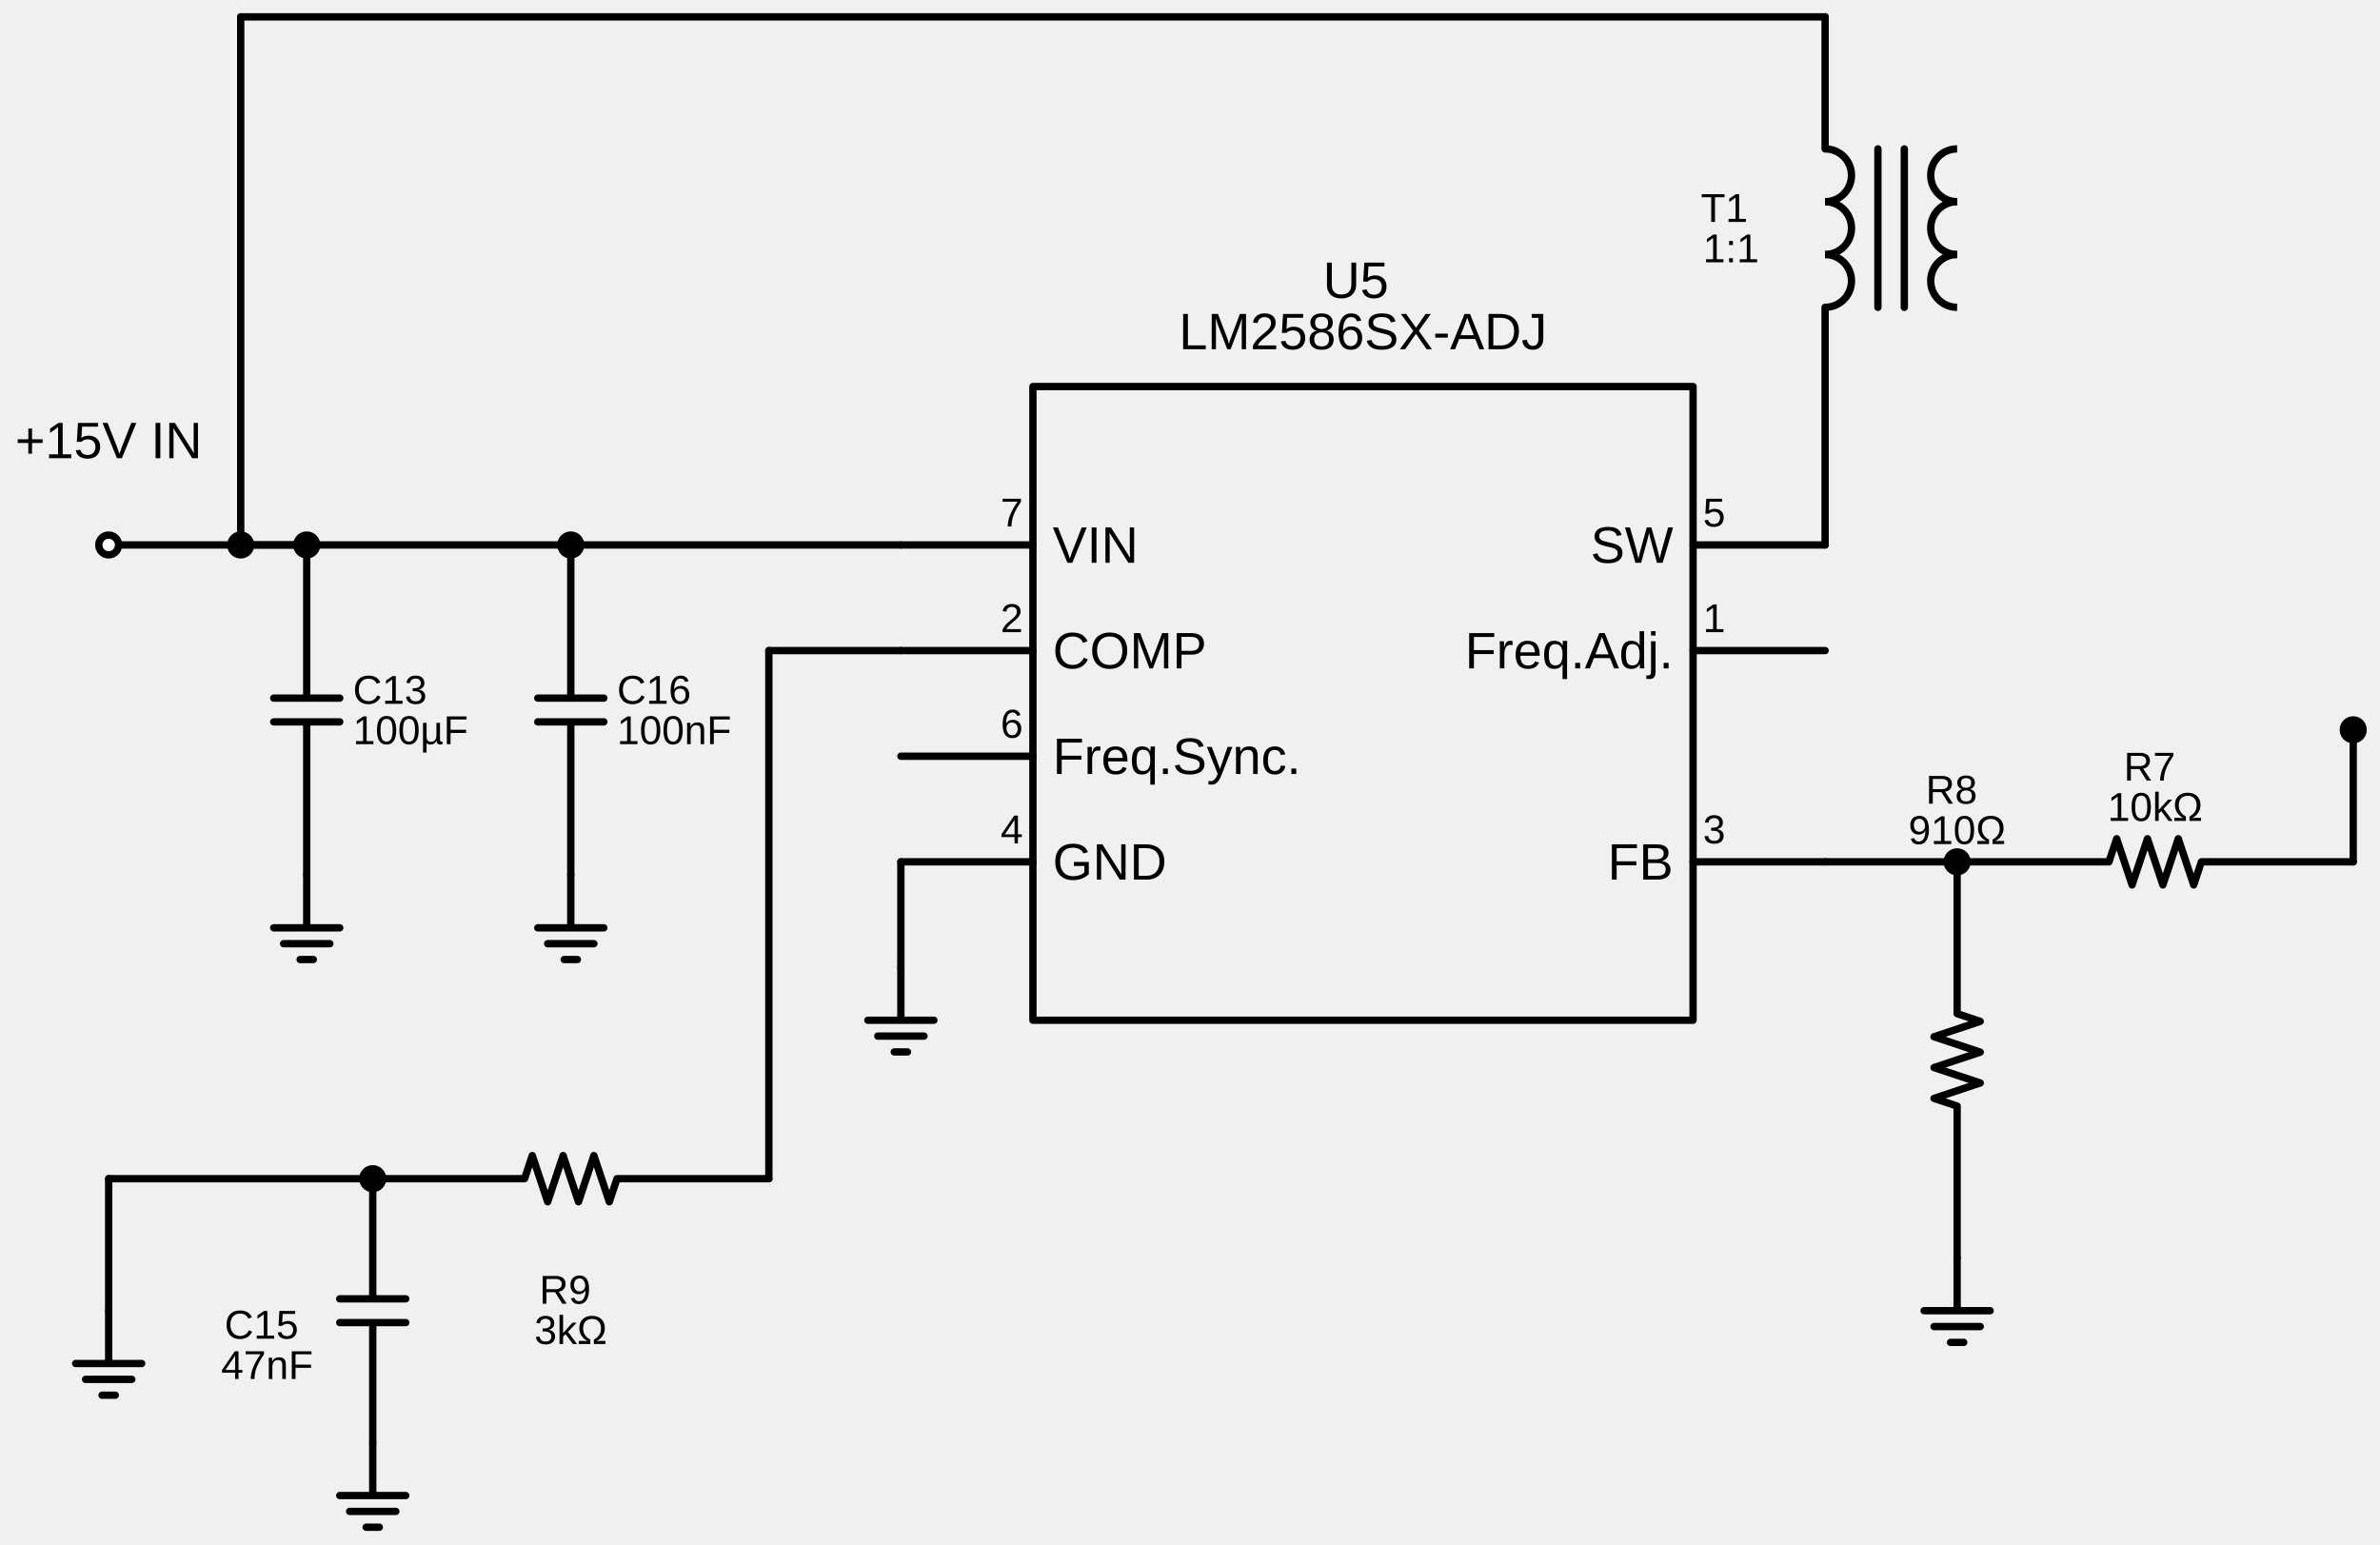
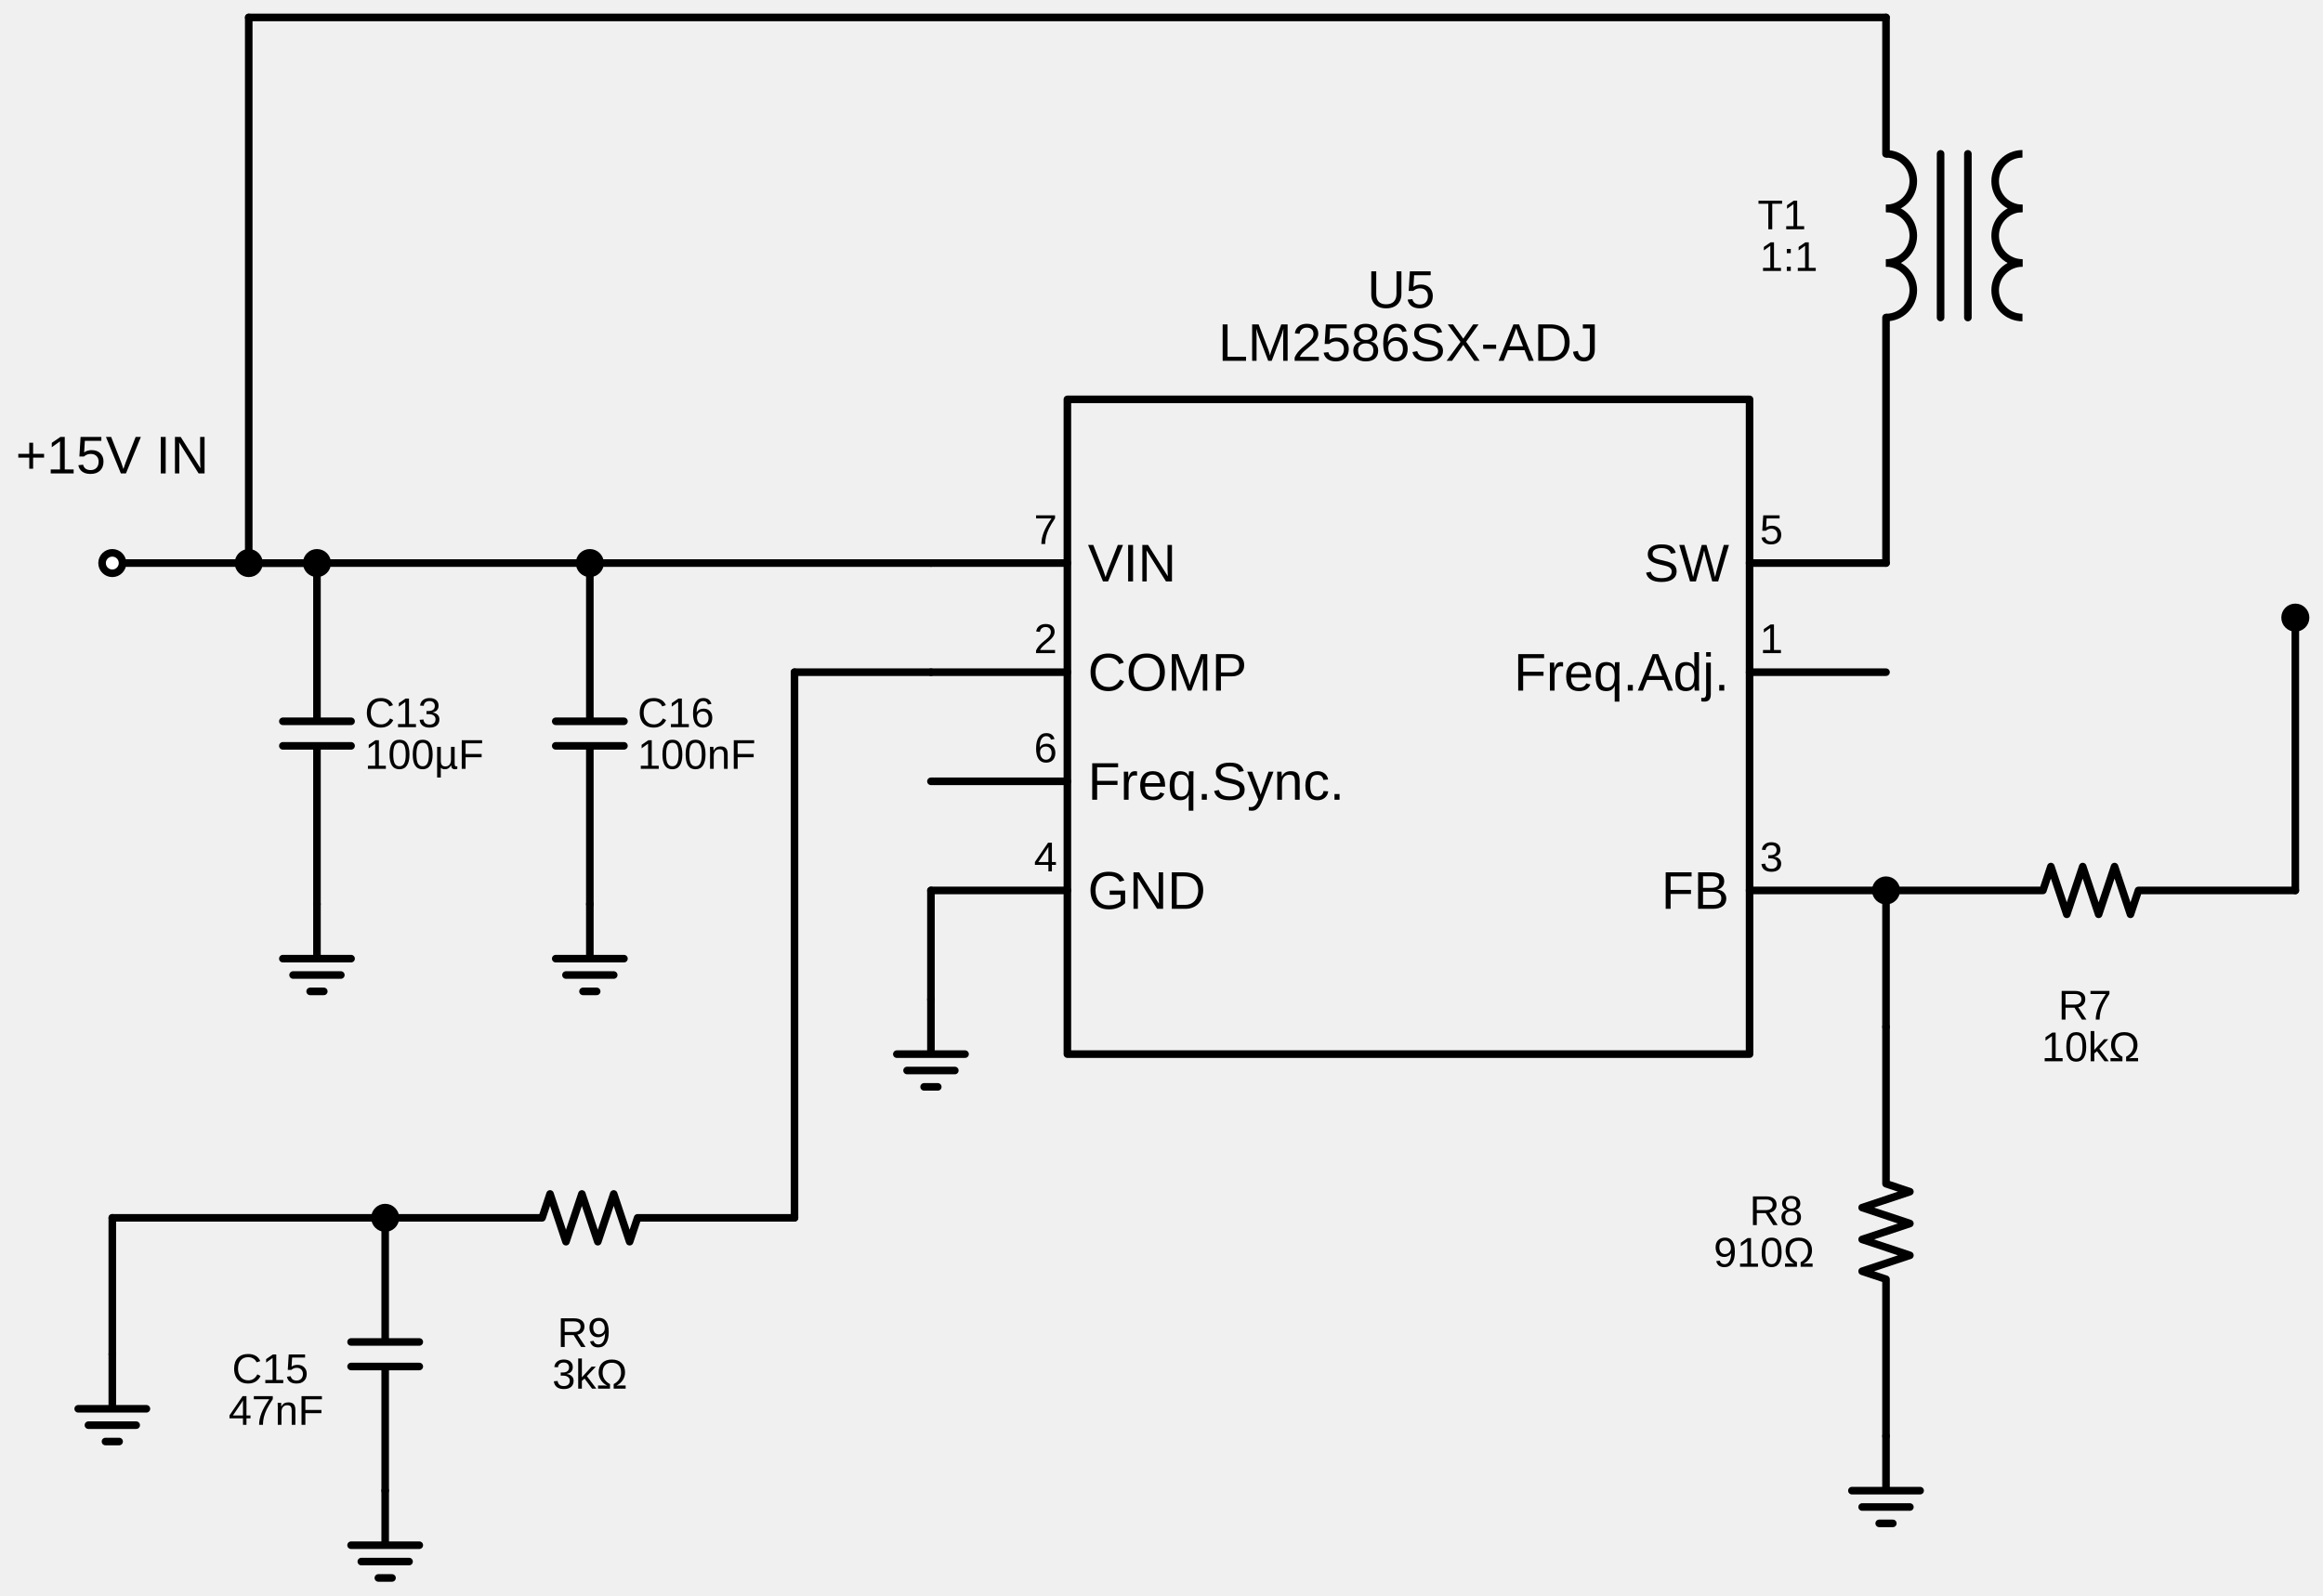
- <svg xmlns="http://www.w3.org/2000/svg" xml:lang="en" height="421.04pt" width="648.932pt" viewBox="-29.632 -148.6 648.932 421.04">
+ <svg xmlns="http://www.w3.org/2000/svg" xml:lang="en" height="421.04pt" width="612.932pt" viewBox="-29.632 -148.6 612.932 421.04">
  <path d="M 468.0 -79.2 a 7.2 7.2 0 1 1 0.0 14.4" style="stroke:black;fill:none;stroke-width:2.0;stroke-dasharray:-;" />
  <path d="M 468.0 -93.6 a 7.2 7.2 0 1 1 0.0 14.4" style="stroke:black;fill:none;stroke-width:2.0;stroke-dasharray:-;" />
  <path d="M 468.0 -108.0 a 7.2 7.2 0 1 1 0.0 14.4" style="stroke:black;fill:none;stroke-width:2.0;stroke-dasharray:-;" />
  <path d="M 504.0 -64.8 a 7.2 7.2 0 1 1 0.0 -14.4" style="stroke:black;fill:none;stroke-width:2.0;stroke-dasharray:-;" />
  <path d="M 504.0 -79.2 a 7.2 7.2 0 1 1 0.0 -14.4" style="stroke:black;fill:none;stroke-width:2.0;stroke-dasharray:-;" />
  <path d="M 504.0 -93.6 a 7.2 7.2 0 1 1 0.0 -14.4" style="stroke:black;fill:none;stroke-width:2.0;stroke-dasharray:-;" />
  <path d="M 252.0,129.6 L 432.0,129.6 L 432.0,-43.2 L 252.0,-43.2 L 252.0,129.6" style="stroke:black;fill:none;stroke-width:2.0;stroke-dasharray:-;stroke-linecap:round;stroke-linejoin:round;" />
  <path d="M 252.0,-0.0 L 216.0,-0.0" style="stroke:black;fill:none;stroke-width:2.0;stroke-dasharray:-;stroke-linecap:round;stroke-linejoin:round;" />
  <path d="M 252.0,28.8 L 216.0,28.8" style="stroke:black;fill:none;stroke-width:2.0;stroke-dasharray:-;stroke-linecap:round;stroke-linejoin:round;" />
  <path d="M 252.0,57.6 L 216.0,57.6" style="stroke:black;fill:none;stroke-width:2.0;stroke-dasharray:-;stroke-linecap:round;stroke-linejoin:round;" />
  <path d="M 252.0,86.4 L 216.0,86.4" style="stroke:black;fill:none;stroke-width:2.0;stroke-dasharray:-;stroke-linecap:round;stroke-linejoin:round;" />
  <path d="M 432.0,-0.0 L 468.0,-0.0" style="stroke:black;fill:none;stroke-width:2.0;stroke-dasharray:-;stroke-linecap:round;stroke-linejoin:round;" />
  <path d="M 432.0,28.8 L 468.0,28.8" style="stroke:black;fill:none;stroke-width:2.0;stroke-dasharray:-;stroke-linecap:round;stroke-linejoin:round;" />
  <path d="M 432.0,86.4 L 468.0,86.4" style="stroke:black;fill:none;stroke-width:2.0;stroke-dasharray:-;stroke-linecap:round;stroke-linejoin:round;" />
  <path d="M 0.0,-0.0 L 18.0,-0.0 L 36.0,-0.0" style="stroke:black;fill:none;stroke-width:2.0;stroke-dasharray:-;stroke-linecap:round;stroke-linejoin:round;" />
  <path d="M 36.0,-0.0 L 45.0,-0.0 L 54.0,-0.0" style="stroke:black;fill:none;stroke-width:2.0;stroke-dasharray:-;stroke-linecap:round;stroke-linejoin:round;" />
  <path d="M 54.0,-0.0 L 54,41.76 M 63,41.76 L 45,41.76 M 63,48.24 L 45,48.24 M 54,48.24 L 54,90.0" style="stroke:black;fill:none;stroke-width:2.0;stroke-dasharray:-;stroke-linecap:round;stroke-linejoin:round;" />
  <path d="M 54,90.0 L 54,104.4 L 45,104.4 L 63,104.4 M 47.7,108.72 L 60.3,108.72 M 52.2,113.04 L 55.8,113.04" style="stroke:black;fill:none;stroke-width:2.0;stroke-dasharray:-;stroke-linecap:round;stroke-linejoin:round;" />
  <path d="M 36.0,-0.0 L 81.0,-0.0 L 126.0,-0.0" style="stroke:black;fill:none;stroke-width:2.0;stroke-dasharray:-;stroke-linecap:round;stroke-linejoin:round;" />
  <path d="M 126.0,-0.0 L 126.0,41.76 M 135.0,41.76 L 117.0,41.76 M 135,48.24 L 117.0,48.24 M 126,48.24 L 126,90.0" style="stroke:black;fill:none;stroke-width:2.0;stroke-dasharray:-;stroke-linecap:round;stroke-linejoin:round;" />
  <path d="M 126,90.0 L 126,104.4 L 117,104.4 L 135,104.4 M 119.7,108.72 L 132.3,108.72 M 124.2,113.04 L 127.8,113.04" style="stroke:black;fill:none;stroke-width:2.0;stroke-dasharray:-;stroke-linecap:round;stroke-linejoin:round;" />
  <path d="M 126.0,-0.0 L 171.0,-0.0 L 216.0,-0.0" style="stroke:black;fill:none;stroke-width:2.0;stroke-dasharray:-;stroke-linecap:round;stroke-linejoin:round;" />
  <path d="M 216.0,86.4 L 216.0,100.8 L 216.0,115.2" style="stroke:black;fill:none;stroke-width:2.0;stroke-dasharray:-;stroke-linecap:round;stroke-linejoin:round;" />
  <path d="M 216.0,115.2 L 216.0,129.6 L 207.0,129.6 L 225.0,129.6 M 209.7,133.92 L 222.3,133.92 M 214.2,138.24 L 217.8,138.24" style="stroke:black;fill:none;stroke-width:2.0;stroke-dasharray:-;stroke-linecap:round;stroke-linejoin:round;" />
  <path d="M 216.0,28.8 L 198.0,28.8 L 180.0,28.8" style="stroke:black;fill:none;stroke-width:2.0;stroke-dasharray:-;stroke-linecap:round;stroke-linejoin:round;" />
  <path d="M 180.0,28.8 L 180.0,100.8 L 180,172.8" style="stroke:black;fill:none;stroke-width:2.0;stroke-dasharray:-;stroke-linecap:round;stroke-linejoin:round;" />
  <path d="M 180,172.8 L 138.6,172.8 L 136.5,179.1 L 132.3,166.5 L 128.1,179.1 L 123.9,166.5 L 119.7,179.1 L 115.5,166.5 L 113.4,172.8 L 72,172.8" style="stroke:black;fill:none;stroke-width:2.0;stroke-dasharray:-;stroke-linecap:round;stroke-linejoin:round;" />
  <path d="M 72,172.8 L 72,205.56 M 81,205.56 L 63,205.56 M 81,212.04 L 63,212.04 M 72,212.04 L 72,244.8" style="stroke:black;fill:none;stroke-width:2.0;stroke-dasharray:-;stroke-linecap:round;stroke-linejoin:round;" />
  <path d="M 72,244.8 L 72,259.2 L 63,259.2 L 81,259.2 M 65.7,263.52 L 78.3,263.52 M 70.2,267.84 L 73.8,267.84" style="stroke:black;fill:none;stroke-width:2.0;stroke-dasharray:-;stroke-linecap:round;stroke-linejoin:round;" />
  <path d="M 72,172.8 L 36,172.8 L -1.5987211554602254e-14,172.8" style="stroke:black;fill:none;stroke-width:2.0;stroke-dasharray:-;stroke-linecap:round;stroke-linejoin:round;" />
  <path d="M -1.5987211554602254e-14,172.8 L -1.9293757912300106e-14,190.8 L -2.260030426999796e-14,208.8" style="stroke:black;fill:none;stroke-width:2.0;stroke-dasharray:-;stroke-linecap:round;stroke-linejoin:round;" />
  <path d="M -2.260030426999796e-14,208.8 L -2.260030426999796e-14,223.2 L -9,223.2 L 9,223.2 M -6.3,227.52 L 6.3,227.52 M -1.8,231.84 L 1.8,231.84" style="stroke:black;fill:none;stroke-width:2.0;stroke-dasharray:-;stroke-linecap:round;stroke-linejoin:round;" />
  <path d="M 36.0,-0.0 L 36,-72.0 L 36,-144.0" style="stroke:black;fill:none;stroke-width:2.0;stroke-dasharray:-;stroke-linecap:round;stroke-linejoin:round;" />
  <path d="M 36,-144.0 L 252.0,-144.0 L 468.0,-144.0" style="stroke:black;fill:none;stroke-width:2.0;stroke-dasharray:-;stroke-linecap:round;stroke-linejoin:round;" />
  <path d="M 468.0,-144.0 L 468.0,-126.0 L 468.0,-108.0" style="stroke:black;fill:none;stroke-width:2.0;stroke-dasharray:-;stroke-linecap:round;stroke-linejoin:round;" />
  <path d="M 482.4,-108.0 L 482.4,-64.8" style="stroke:black;fill:none;stroke-width:2.0;stroke-dasharray:-;stroke-linecap:round;stroke-linejoin:round;" />
  <path d="M 489.6,-108.0 L 489.6,-64.8" style="stroke:black;fill:none;stroke-width:2.0;stroke-dasharray:-;stroke-linecap:round;stroke-linejoin:round;" />
  <path d="M 468.0,-64.8 L 468.0,-32.4 L 468.0,-0.0" style="stroke:black;fill:none;stroke-width:2.0;stroke-dasharray:-;stroke-linecap:round;stroke-linejoin:round;" />
-   <path d="M 468.0,86.4 L 486.0,86.4 L 504.0,86.4" style="stroke:black;fill:none;stroke-width:2.0;stroke-dasharray:-;stroke-linecap:round;stroke-linejoin:round;" />
-   <path d="M 504.0,86.4 L 504.0,127.8 L 510.3,129.9 L 497.7,134.1 L 510.3,138.3 L 497.7,142.5 L 510.3,146.7 L 497.7,150.9 L 504.0,153.0 L 504.0,194.4" style="stroke:black;fill:none;stroke-width:2.0;stroke-dasharray:-;stroke-linecap:round;stroke-linejoin:round;" />
-   <path d="M 504.0,194.4 L 504.0,208.8 L 495.0,208.8 L 513.0,208.8 M 497.7,213.12 L 510.3,213.12 M 502.2,217.44 L 505.8,217.44" style="stroke:black;fill:none;stroke-width:2.0;stroke-dasharray:-;stroke-linecap:round;stroke-linejoin:round;" />
-   <path d="M 504.0,86.4 L 545.4,86.4 L 547.5,80.1 L 551.7,92.7 L 555.9,80.1 L 560.1,92.7 L 564.3,80.1 L 568.5,92.7 L 570.6,86.4 L 612.0,86.4" style="stroke:black;fill:none;stroke-width:2.0;stroke-dasharray:-;stroke-linecap:round;stroke-linejoin:round;" />
-   <path d="M 612.0,86.4 L 612.0,68.4 L 612.0,50.4" style="stroke:black;fill:none;stroke-width:2.0;stroke-dasharray:-;stroke-linecap:round;stroke-linejoin:round;" />
+   <path d="M 468.0,86.4 L 468.0,104.4 L 468.0,122.4" style="stroke:black;fill:none;stroke-width:2.0;stroke-dasharray:-;stroke-linecap:round;stroke-linejoin:round;" />
+   <path d="M 468.0,122.4 L 468.0,163.8 L 474.3,165.9 L 461.7,170.1 L 474.3,174.3 L 461.7,178.5 L 474.3,182.7 L 461.7,186.9 L 468.0,189.0 L 468.0,230.4" style="stroke:black;fill:none;stroke-width:2.0;stroke-dasharray:-;stroke-linecap:round;stroke-linejoin:round;" />
+   <path d="M 468.0,230.4 L 468.0,244.8 L 459.0,244.8 L 477.0,244.8 M 461.7,249.12 L 474.3,249.12 M 466.2,253.44 L 469.8,253.44" style="stroke:black;fill:none;stroke-width:2.0;stroke-dasharray:-;stroke-linecap:round;stroke-linejoin:round;" />
+   <path d="M 468.0,86.4 L 509.4,86.4 L 511.5,80.1 L 515.7,92.7 L 519.9,80.1 L 524.1,92.7 L 528.3,80.1 L 532.5,92.7 L 534.6,86.4 L 576.0,86.4" style="stroke:black;fill:none;stroke-width:2.0;stroke-dasharray:-;stroke-linecap:round;stroke-linejoin:round;" />
+   <path d="M 576.0,86.4 L 576.0,50.4 L 576.0,14.4" style="stroke:black;fill:none;stroke-width:2.0;stroke-dasharray:-;stroke-linecap:round;stroke-linejoin:round;" />
  <text x="249.3" y="-13.7" dominant-baseline="ideographic" fill="black" font-size="11" font-family="Arial" text-anchor="end">
    <tspan x="249.3" dy="11">7</tspan>
  </text>
  <text x="257.4" y="-14.0" dominant-baseline="central" fill="black" font-size="14" font-family="Arial" text-anchor="start">
    <tspan x="257.4" dy="14">VIN</tspan>
  </text>
  <text x="249.3" y="15.1" dominant-baseline="ideographic" fill="black" font-size="11" font-family="Arial" text-anchor="end">
    <tspan x="249.3" dy="11">2</tspan>
  </text>
  <text x="257.4" y="14.8" dominant-baseline="central" fill="black" font-size="14" font-family="Arial" text-anchor="start">
    <tspan x="257.4" dy="14">COMP</tspan>
  </text>
  <text x="249.3" y="43.9" dominant-baseline="ideographic" fill="black" font-size="11" font-family="Arial" text-anchor="end">
    <tspan x="249.3" dy="11">6</tspan>
  </text>
  <text x="257.4" y="43.6" dominant-baseline="central" fill="black" font-size="14" font-family="Arial" text-anchor="start">
    <tspan x="257.4" dy="14">Freq.Sync.</tspan>
  </text>
  <text x="249.3" y="72.7" dominant-baseline="ideographic" fill="black" font-size="11" font-family="Arial" text-anchor="end">
    <tspan x="249.3" dy="11">4</tspan>
  </text>
  <text x="257.4" y="72.4" dominant-baseline="central" fill="black" font-size="14" font-family="Arial" text-anchor="start">
    <tspan x="257.4" dy="14">GND</tspan>
  </text>
  <text x="434.7" y="-13.7" dominant-baseline="ideographic" fill="black" font-size="11" font-family="Arial" text-anchor="start">
    <tspan x="434.7" dy="11">5</tspan>
  </text>
  <text x="426.6" y="-14.0" dominant-baseline="central" fill="black" font-size="14" font-family="Arial" text-anchor="end">
    <tspan x="426.6" dy="14">SW</tspan>
  </text>
  <text x="434.7" y="15.1" dominant-baseline="ideographic" fill="black" font-size="11" font-family="Arial" text-anchor="start">
    <tspan x="434.7" dy="11">1</tspan>
  </text>
  <text x="426.6" y="14.8" dominant-baseline="central" fill="black" font-size="14" font-family="Arial" text-anchor="end">
    <tspan x="426.6" dy="14">Freq.Adj.</tspan>
  </text>
  <text x="434.7" y="72.7" dominant-baseline="ideographic" fill="black" font-size="11" font-family="Arial" text-anchor="start">
    <tspan x="434.7" dy="11">3</tspan>
  </text>
  <text x="426.6" y="72.4" dominant-baseline="central" fill="black" font-size="14" font-family="Arial" text-anchor="end">
    <tspan x="426.6" dy="14">FB</tspan>
  </text>
  <text x="342.0" y="-78.4" dominant-baseline="ideographic" fill="black" font-size="14" font-family="Arial" text-anchor="middle">
    <tspan x="342.0" dy="14">U5</tspan>
    <tspan x="342.0" dy="14">LM2586SX-ADJ</tspan>
  </text>
  <text x="66.6" y="28.5" dominant-baseline="central" fill="black" font-size="11" font-family="Arial" text-anchor="start">
    <tspan x="66.6" dy="11">C13</tspan>
    <tspan x="66.6" dy="11">100µF</tspan>
  </text>
  <text x="138.6" y="28.5" dominant-baseline="central" fill="black" font-size="11" font-family="Arial" text-anchor="start">
    <tspan x="138.6" dy="11">C16</tspan>
    <tspan x="138.6" dy="11">100nF</tspan>
  </text>
  <text x="126" y="188.26" dominant-baseline="hanging" fill="black" font-size="11" font-family="Arial" text-anchor="middle">
    <tspan x="126" dy="11">R9</tspan>
    <tspan x="126" dy="11">3kΩ</tspan>
  </text>
  <text x="43.2" y="197.8" dominant-baseline="hanging" fill="black" font-size="11" font-family="Arial" text-anchor="middle">
    <tspan x="43.2" dy="11">C15</tspan>
    <tspan x="43.2" dy="11">47nF</tspan>
  </text>
  <text x="450.0" y="-102.9" dominant-baseline="central" fill="black" font-size="11" font-family="Arial" text-anchor="end">
    <tspan x="450.0" dy="11">T1</tspan>
    <tspan x="450.0" dy="11">1:1</tspan>
  </text>
-   <text x="504.0" y="61.88" dominant-baseline="ideographic" fill="black" font-size="11" font-family="Arial" text-anchor="middle">
-     <tspan x="504.0" dy="11">R8</tspan>
-     <tspan x="504.0" dy="11">910Ω</tspan>
+   <text x="449.1" y="159.9" dominant-baseline="central" fill="black" font-size="11" font-family="Arial" text-anchor="end">
+     <tspan x="449.1" dy="11">R8</tspan>
+     <tspan x="449.1" dy="11">910Ω</tspan>
  </text>
-   <text x="558.0" y="55.58" dominant-baseline="ideographic" fill="black" font-size="11" font-family="Arial" text-anchor="middle">
-     <tspan x="558.0" dy="11">R7</tspan>
-     <tspan x="558.0" dy="11">10kΩ</tspan>
+   <text x="522.0" y="101.86" dominant-baseline="hanging" fill="black" font-size="11" font-family="Arial" text-anchor="middle">
+     <tspan x="522.0" dy="11">R7</tspan>
+     <tspan x="522.0" dy="11">10kΩ</tspan>
  </text>
  <circle cx="0.0" cy="-0.0" r="2.7" style="stroke:black;fill:white;stroke-width:2.0;stroke-dasharray:-;" />
  <text x="0.0" y="-34.7" dominant-baseline="ideographic" fill="black" font-size="14" font-family="Arial" text-anchor="middle">
    <tspan x="0.0" dy="14">+15V IN</tspan>
  </text>
  <circle cx="36.0" cy="-0.0" r="2.7" style="stroke:black;fill:black;stroke-width:2.0;stroke-dasharray:-;" />
  <circle cx="54.0" cy="-0.0" r="2.7" style="stroke:black;fill:black;stroke-width:2.0;stroke-dasharray:-;" />
  <circle cx="126.0" cy="-0.0" r="2.7" style="stroke:black;fill:black;stroke-width:2.0;stroke-dasharray:-;" />
  <circle cx="72" cy="172.8" r="2.7" style="stroke:black;fill:black;stroke-width:2.0;stroke-dasharray:-;" />
-   <circle cx="504.0" cy="86.4" r="2.7" style="stroke:black;fill:black;stroke-width:2.0;stroke-dasharray:-;" />
-   <circle cx="612.0" cy="50.4" r="2.7" style="stroke:black;fill:black;stroke-width:2.0;stroke-dasharray:-;" />
+   <circle cx="468.0" cy="86.4" r="2.7" style="stroke:black;fill:black;stroke-width:2.0;stroke-dasharray:-;" />
+   <circle cx="576.0" cy="14.4" r="2.7" style="stroke:black;fill:black;stroke-width:2.0;stroke-dasharray:-;" />
</svg>
